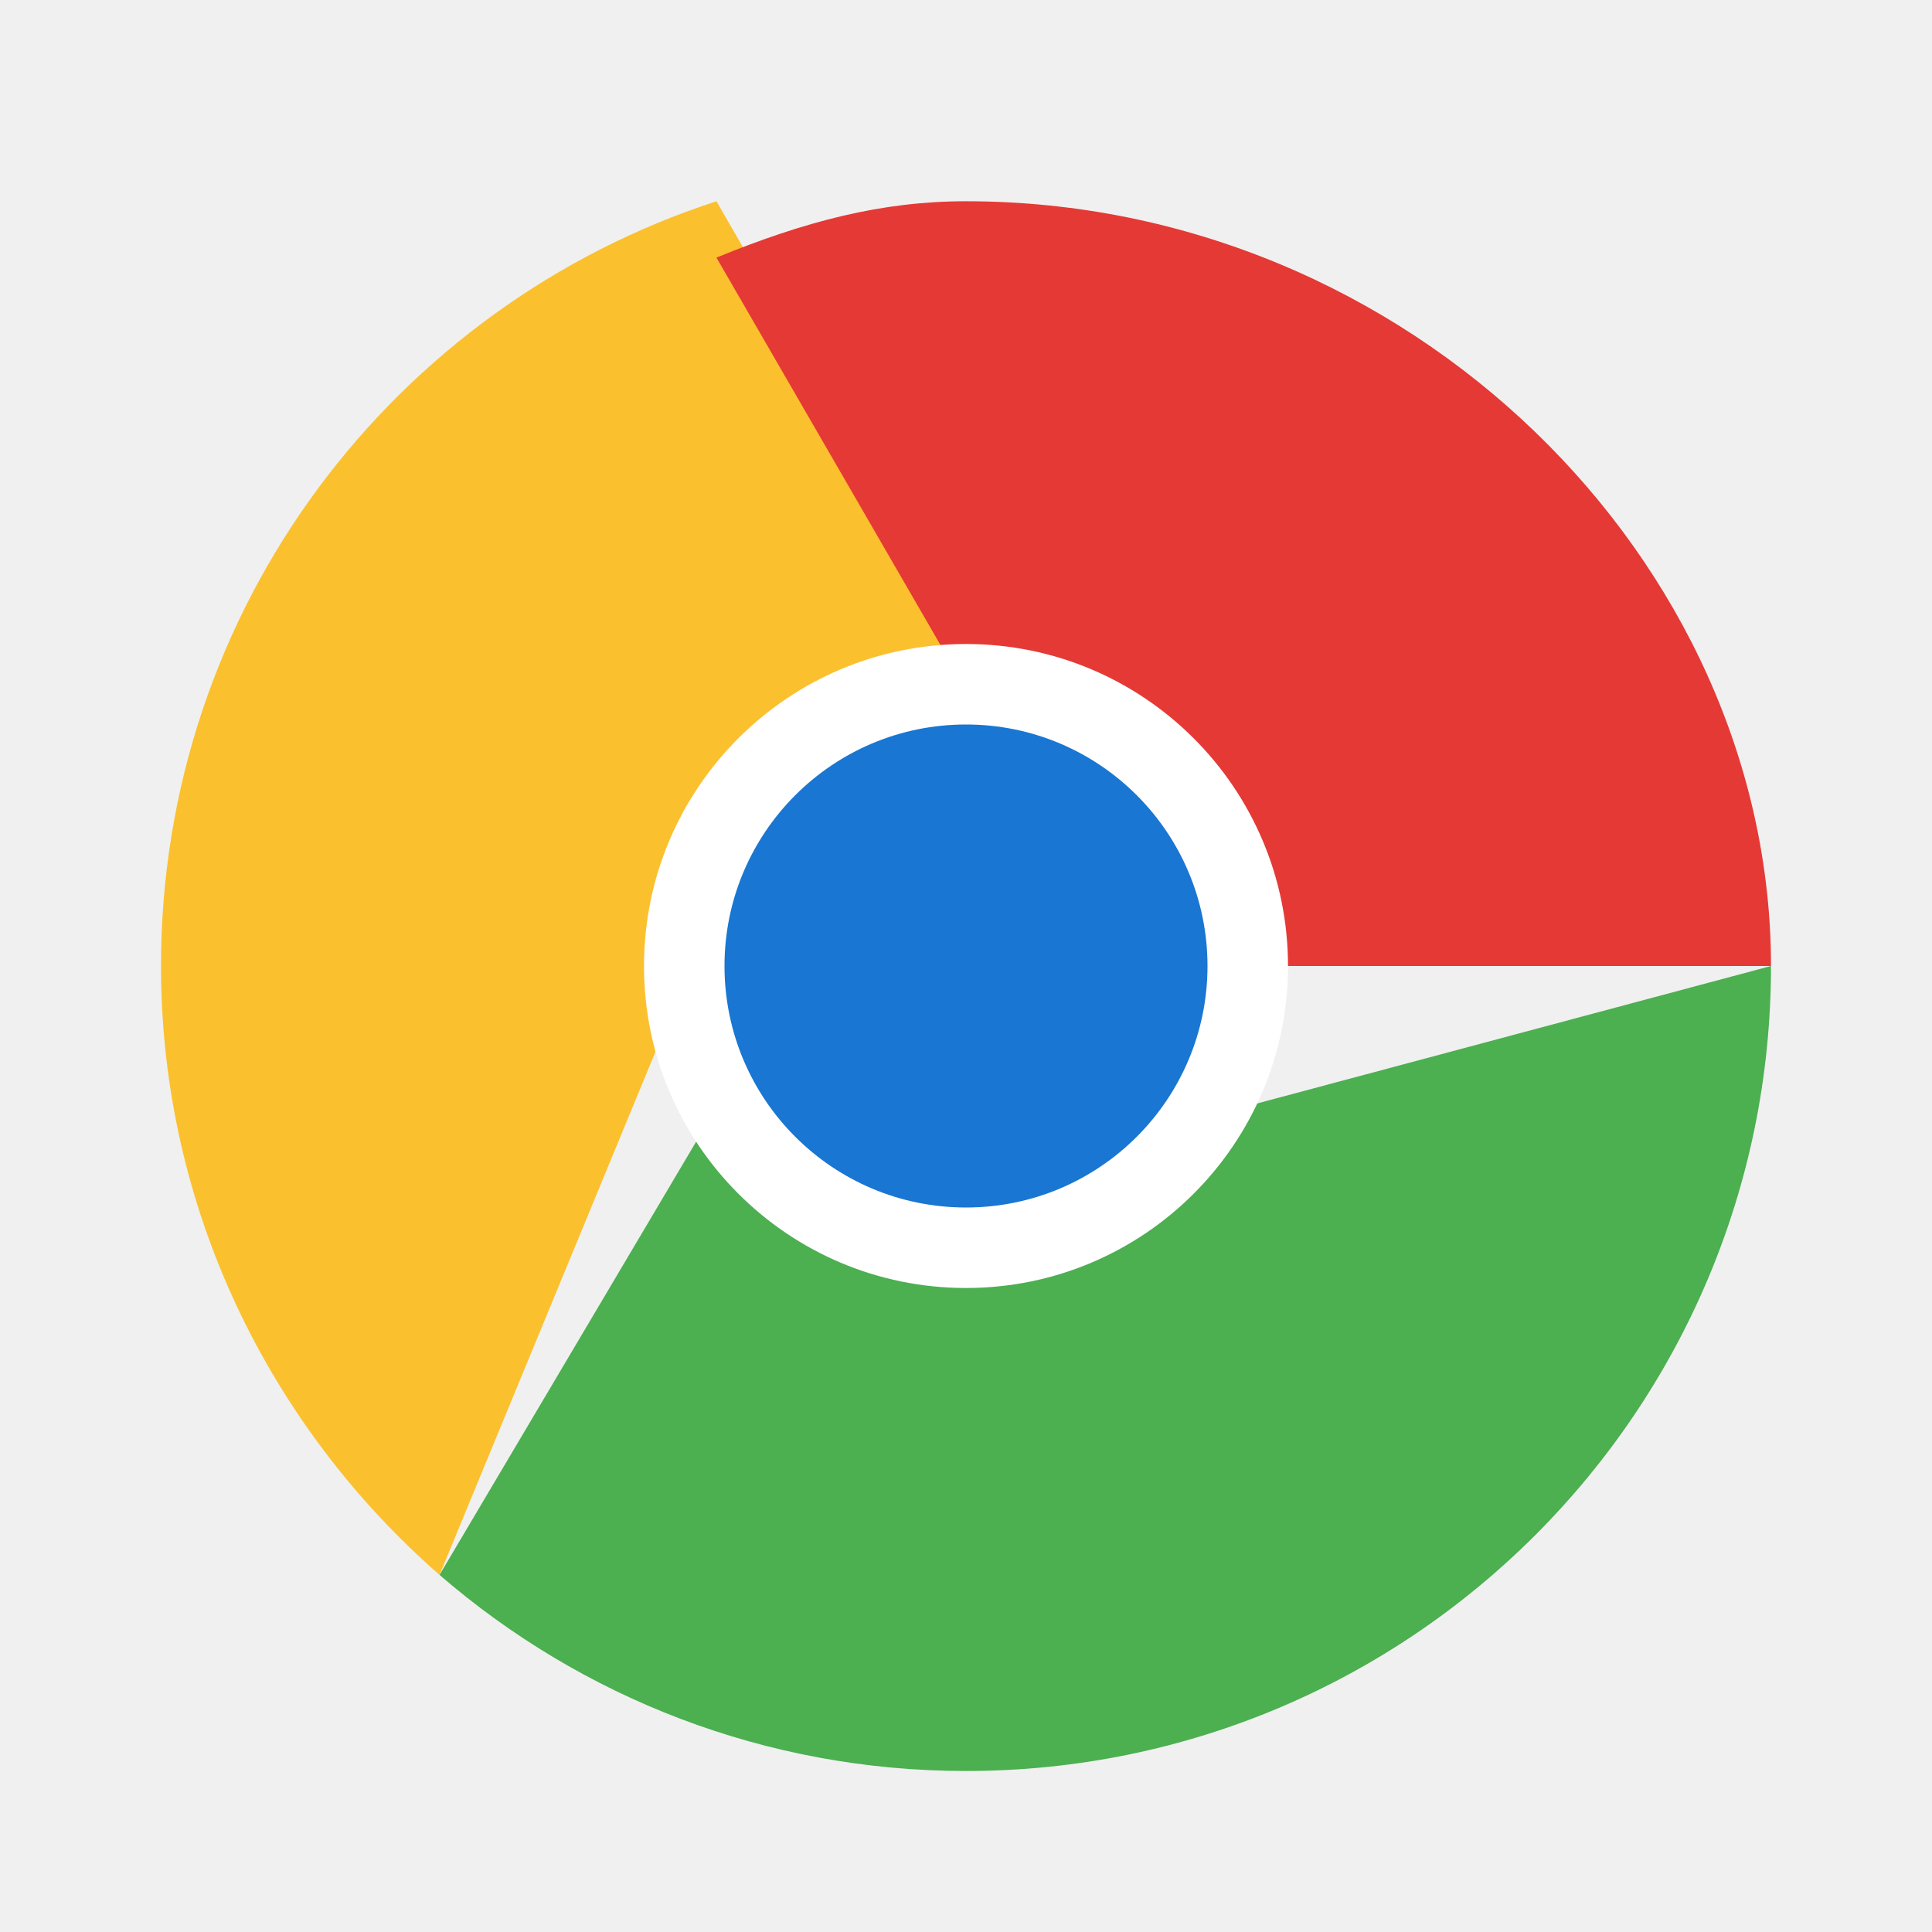
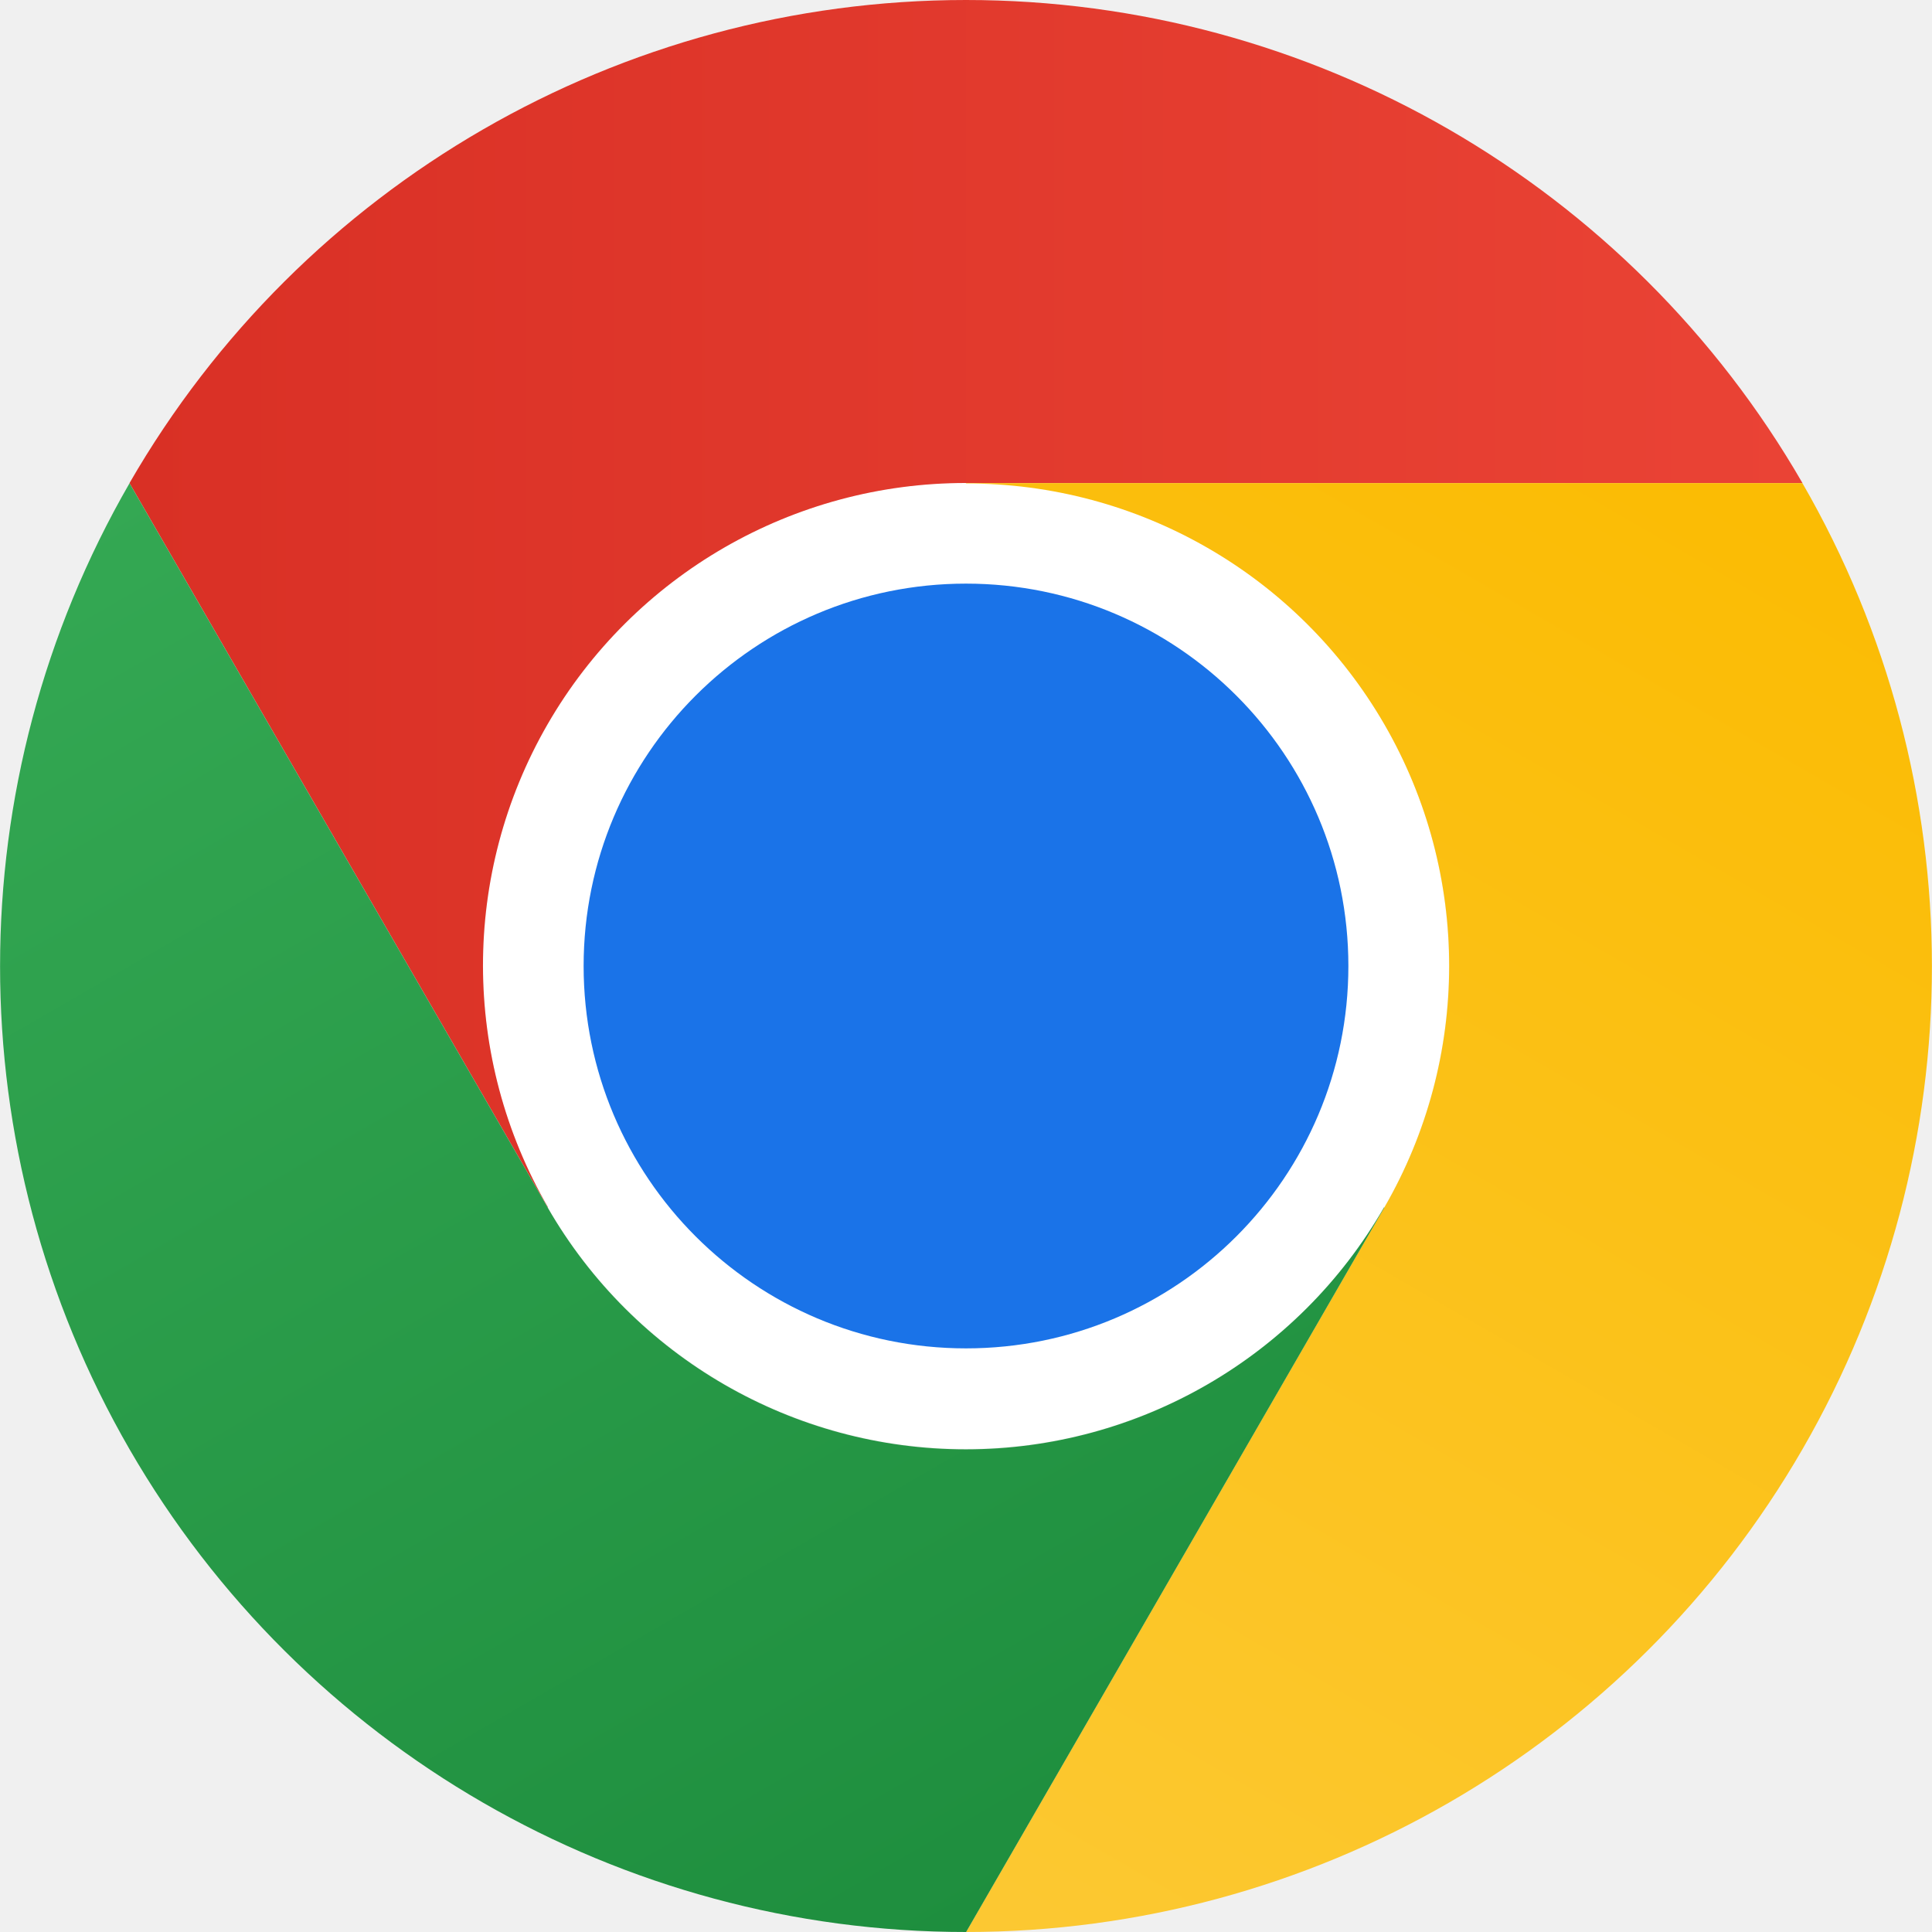
- <svg xmlns="http://www.w3.org/2000/svg" viewBox="0 0 48 48" width="48" height="48">
-   <path fill="#4caf50" d="M44,24c0,11.045-8.955,20-20,20c-4.992,0-9.566-1.834-13.08-4.872L18.4,26.5 C19.5,28.6,21.6,30,24,30c1.7,0,3.2-0.7,4.3-1.8L44,24z" />
-   <path fill="#fbc02d" d="M10.92,39.128C6.678,35.418,4,29.998,4,24c0-8.9,5.8-16.4,13.8-19l8.3,14.4 C24.8,19.1,24.4,19,24,19c-2.8,0-5.1,1.5-6.3,3.7L10.92,39.128z" />
-   <path fill="#e53935" d="M44,24H28.3c-0.3-1.2-1-2.2-2-2.9l-8.5-14.7C20,5.5,21.9,5,24,5C35.045,5,44,13.955,44,24z" />
-   <circle cx="24" cy="24" r="8" fill="#ffffff" />
-   <circle cx="24" cy="24" r="6" fill="#1976d2" />
+ <svg xmlns="http://www.w3.org/2000/svg" viewBox="0 0 48 48" height="48" width="48">
+   <defs>
+     <linearGradient id="a" x1="3.217" y1="15" x2="44.781" y2="15" gradientUnits="userSpaceOnUse">
+       <stop offset="0" stop-color="#d93025" />
+       <stop offset="1" stop-color="#ea4335" />
+     </linearGradient>
+     <linearGradient id="b" x1="20.722" y1="47.679" x2="41.504" y2="11.684" gradientUnits="userSpaceOnUse">
+       <stop offset="0" stop-color="#fcc934" />
+       <stop offset="1" stop-color="#fbbc04" />
+     </linearGradient>
+     <linearGradient id="c" x1="26.598" y1="46.502" x2="5.816" y2="10.506" gradientUnits="userSpaceOnUse">
+       <stop offset="0" stop-color="#1e8e3e" />
+       <stop offset="1" stop-color="#34a853" />
+     </linearGradient>
+   </defs>
+   <circle cx="24" cy="23.995" r="12" style="fill:#fff" />
+   <path d="M3.215,36A24,24,0,1,0,12,3.215,24,24,0,0,0,3.215,36ZM34.392,18A12,12,0,1,1,18,13.608,12,12,0,0,1,34.392,18Z" style="fill:none" />
+   <path d="M24,12H44.781a23.994,23.994,0,0,0-41.564.003L13.608,30l.009-.002A11.985,11.985,0,0,1,24,12Z" style="fill:url(#a)" />
+   <circle cx="24" cy="24" r="9.5" style="fill:#1a73e8" />
+   <path d="M34.391,30.003,24.001,48A23.994,23.994,0,0,0,44.78,12.003H23.999l-.003.009A11.985,11.985,0,0,1,34.391,30.003Z" style="fill:url(#b)" />
+   <path d="M13.609,30.003,3.218,12.006A23.994,23.994,0,0,0,24.003,48L34.393,30.003l-.007-.007a11.985,11.985,0,0,1-20.778.007Z" style="fill:url(#c)" />
</svg>
